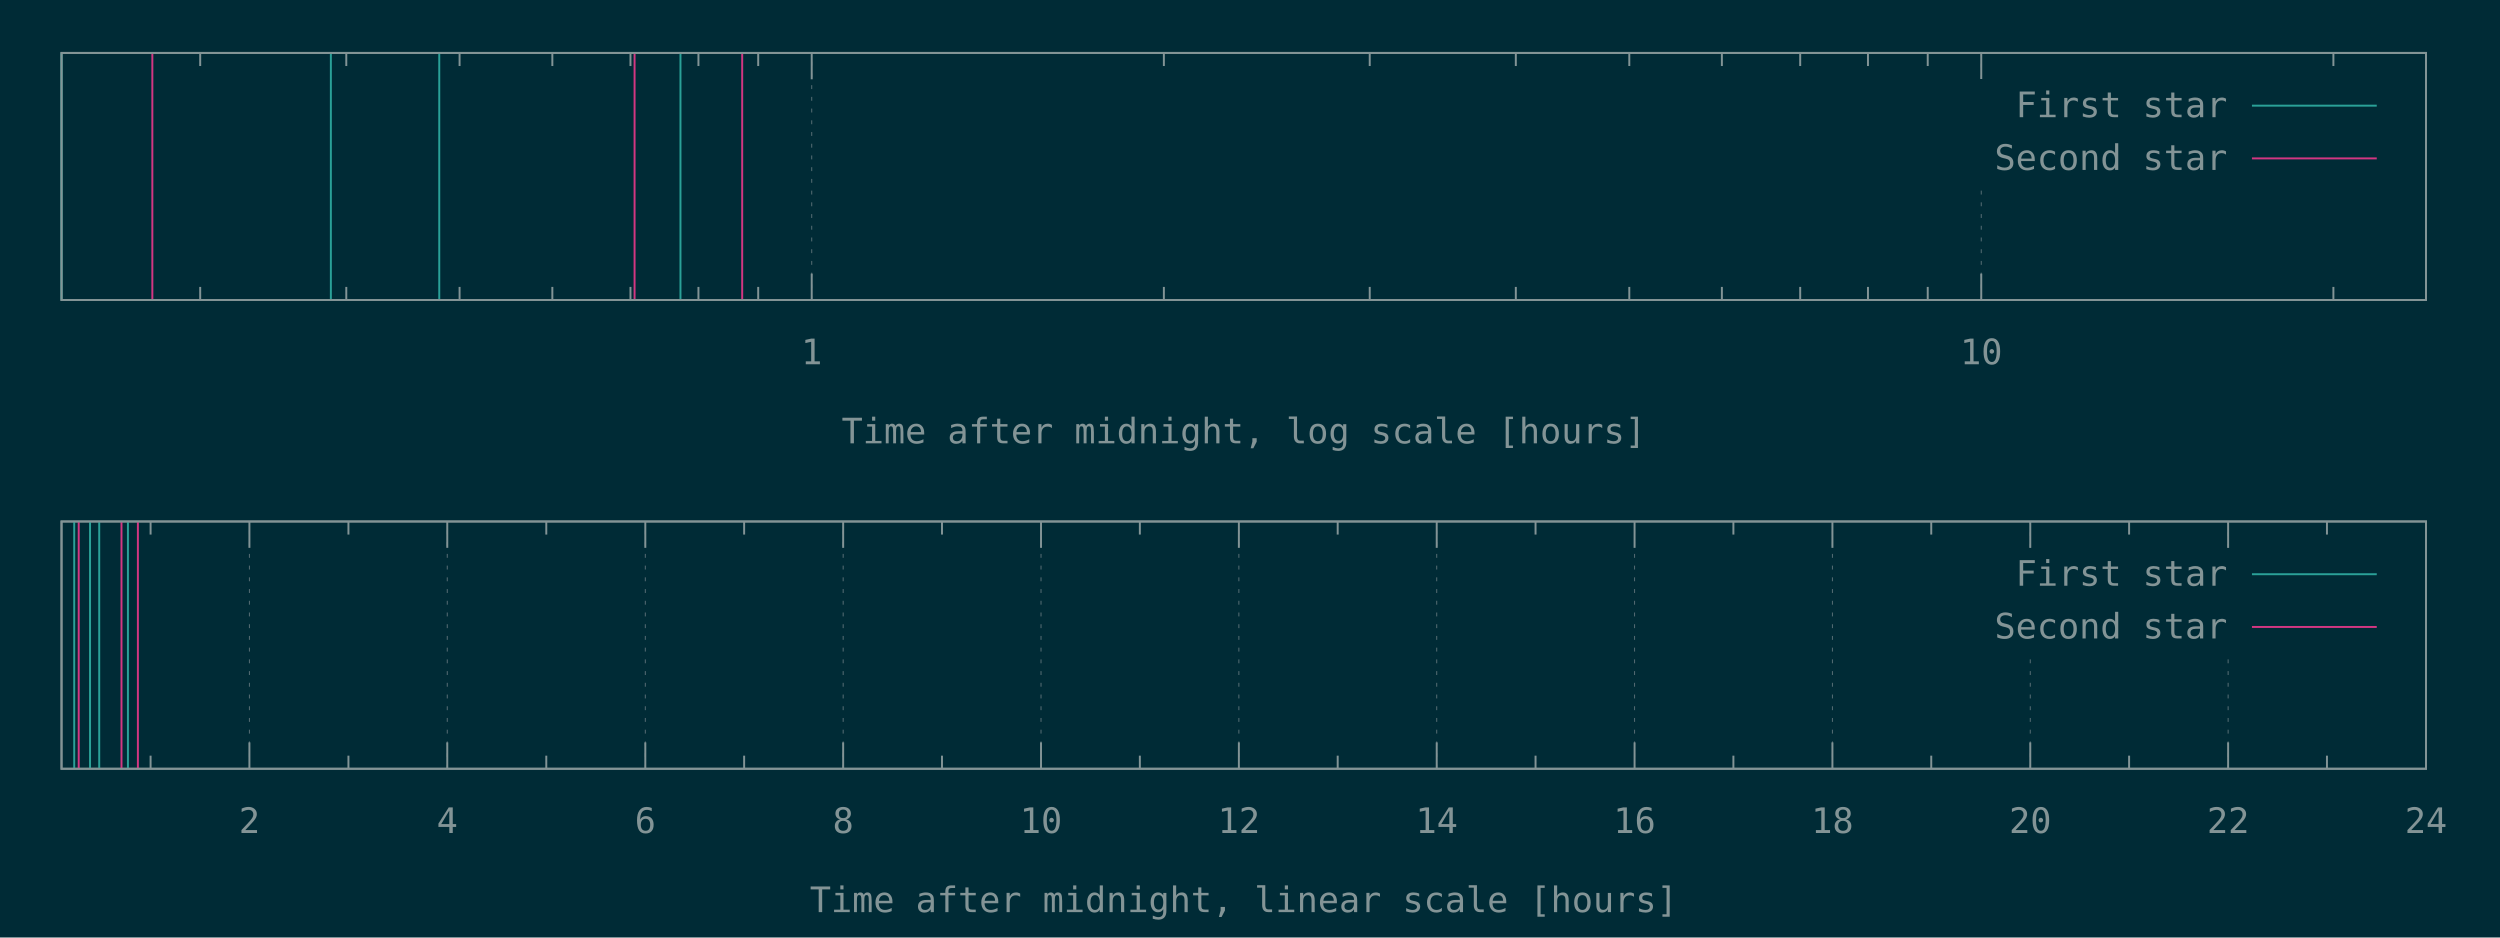
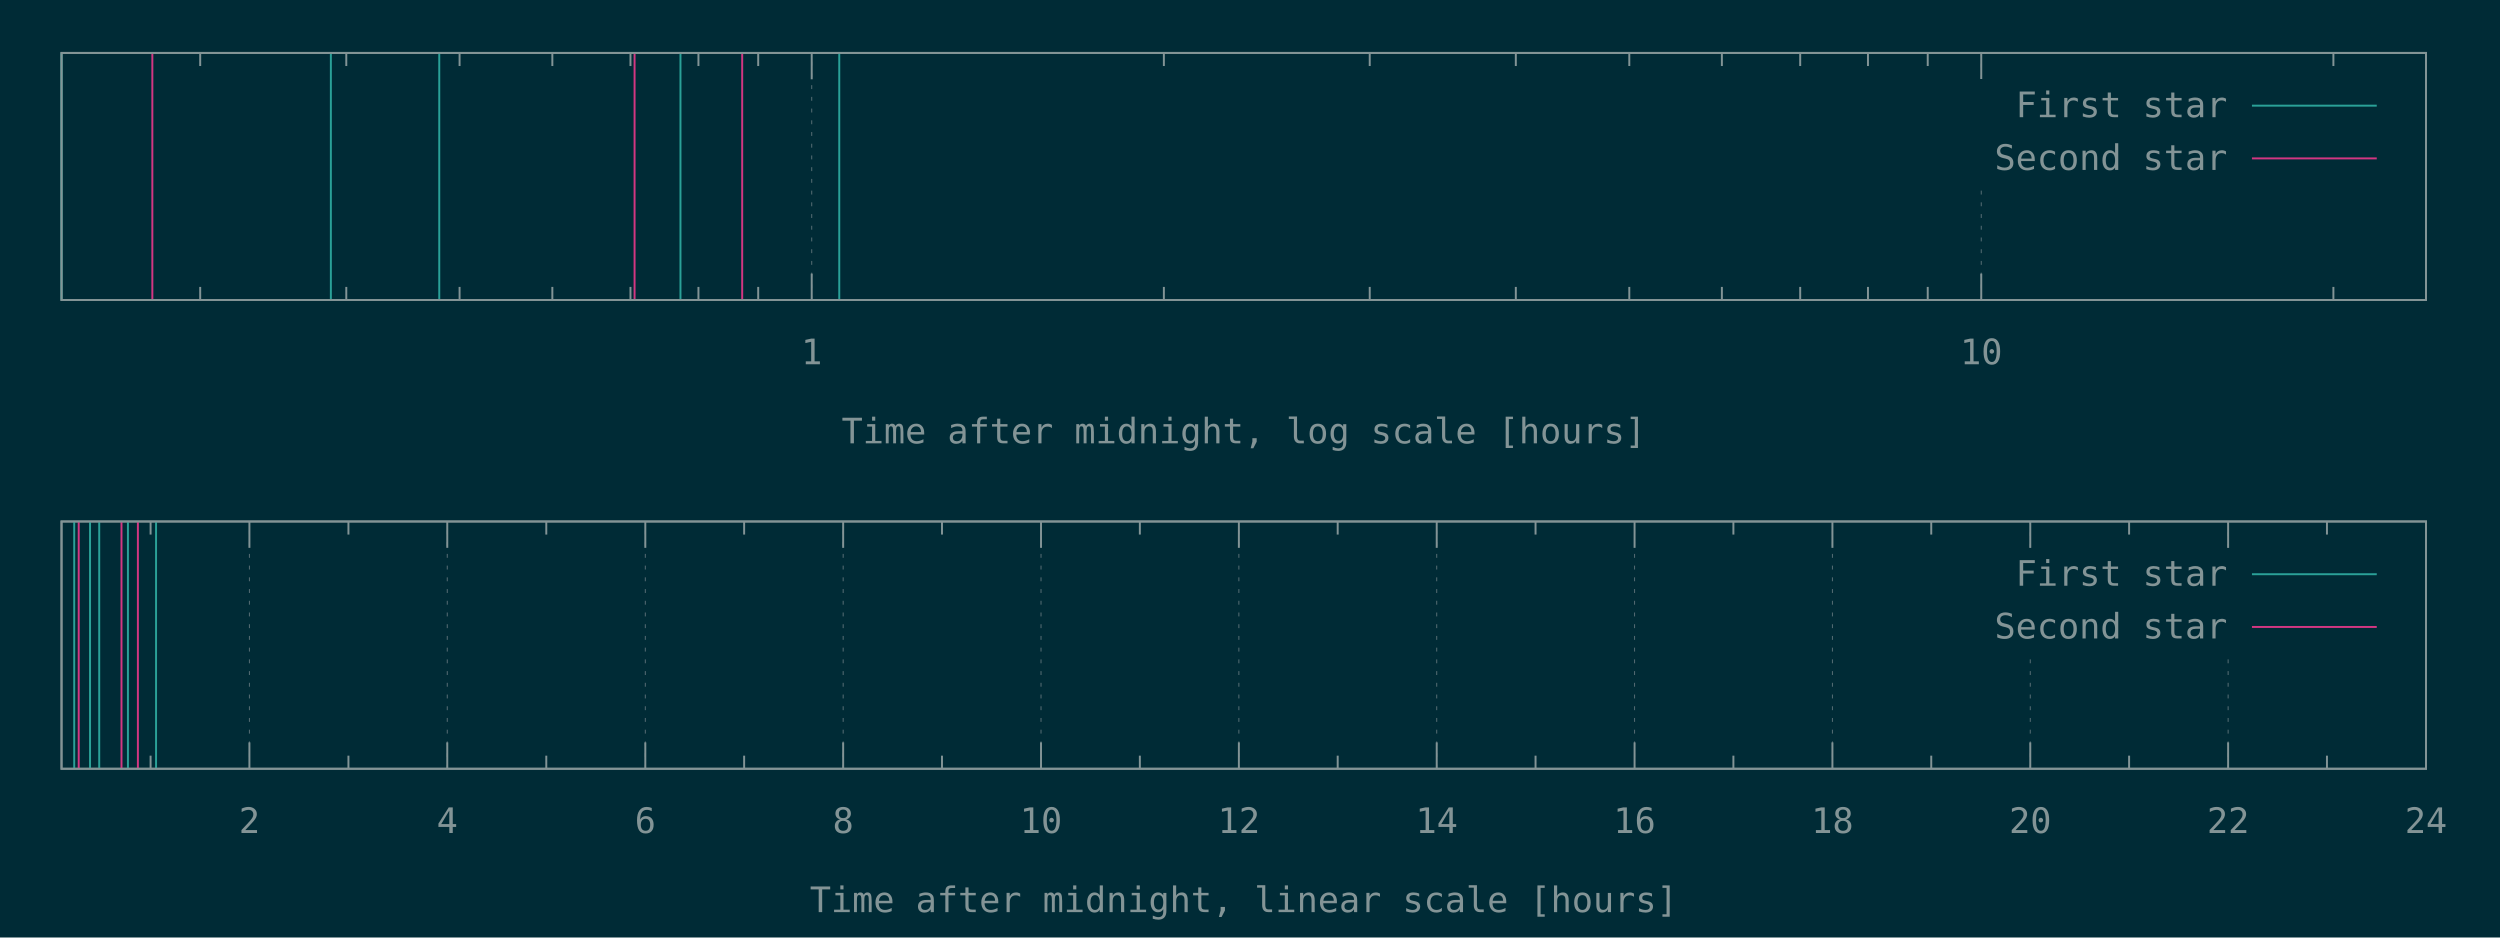
<svg xmlns="http://www.w3.org/2000/svg" xmlns:xlink="http://www.w3.org/1999/xlink" width="1280" height="480" viewBox="0 0 1280 480">
  <g id="gnuplot_canvas">
    <rect x="0" y="0" width="1280" height="480" fill="#002b36" />
    <defs>
      <circle id="gpDot" r="0.5" stroke-width="0.5" />
      <path id="gpPt0" stroke-width="0.148" stroke="currentColor" d="M-1,0 h2 M0,-1 v2" />
      <path id="gpPt1" stroke-width="0.148" stroke="currentColor" d="M-1,-1 L1,1 M1,-1 L-1,1" />
      <path id="gpPt2" stroke-width="0.148" stroke="currentColor" d="M-1,0 L1,0 M0,-1 L0,1 M-1,-1 L1,1 M-1,1 L1,-1" />
      <rect id="gpPt3" stroke-width="0.148" stroke="currentColor" x="-1" y="-1" width="2" height="2" />
      <rect id="gpPt4" stroke-width="0.148" stroke="currentColor" fill="currentColor" x="-1" y="-1" width="2" height="2" />
      <circle id="gpPt5" stroke-width="0.148" stroke="currentColor" cx="0" cy="0" r="1" />
      <use xlink:href="#gpPt5" id="gpPt6" fill="currentColor" stroke="none" />
      <path id="gpPt7" stroke-width="0.148" stroke="currentColor" d="M0,-1.33 L-1.33,0.67 L1.33,0.67 z" />
      <use xlink:href="#gpPt7" id="gpPt8" fill="currentColor" stroke="none" />
      <use xlink:href="#gpPt7" id="gpPt9" stroke="currentColor" transform="rotate(180)" />
      <use xlink:href="#gpPt9" id="gpPt10" fill="currentColor" stroke="none" />
      <use xlink:href="#gpPt3" id="gpPt11" stroke="currentColor" transform="rotate(45)" />
      <use xlink:href="#gpPt11" id="gpPt12" fill="currentColor" stroke="none" />
      <path id="gpPt13" stroke-width="0.148" stroke="currentColor" d="M0,1.330 L1.265,0.411 L0.782,-1.067 L-0.782,-1.076 L-1.265,0.411 z" />
      <use xlink:href="#gpPt13" id="gpPt14" fill="currentColor" stroke="none" />
      <filter id="textbox" filterUnits="objectBoundingBox" x="0" y="0" height="1" width="1">
        <feFlood flood-color="#002B36" flood-opacity="1" result="bgnd" />
        <feComposite in="SourceGraphic" in2="bgnd" operator="atop" />
      </filter>
      <filter id="greybox" filterUnits="objectBoundingBox" x="0" y="0" height="1" width="1">
        <feFlood flood-color="lightgrey" flood-opacity="1" result="grey" />
        <feComposite in="SourceGraphic" in2="grey" operator="atop" />
      </filter>
    </defs>
    <g fill="none" color="#002B36" stroke="currentColor" stroke-width="1.00" stroke-linecap="butt" stroke-linejoin="miter">
</g>
    <g fill="none" color="black" stroke="currentColor" stroke-width="1.00" stroke-linecap="butt" stroke-linejoin="miter">
      <path stroke="rgb(131, 148, 150)" d="M102.5,153.6 L102.5,146.9 M102.5,27.1 L102.5,33.8 M177.3,153.6 L177.3,146.9 M177.3,27.1 L177.3,33.8   M235.3,153.6 L235.3,146.9 M235.3,27.1 L235.3,33.8 M282.8,153.6 L282.8,146.9 M282.8,27.1 L282.8,33.8   M322.8,153.6 L322.8,146.9 M322.8,27.1 L322.8,33.8 M357.6,153.6 L357.6,146.9 M357.6,27.1 L357.6,33.8   M388.2,153.6 L388.2,146.9 M388.2,27.1 L388.2,33.8  " />
    </g>
    <g fill="none" color="black" stroke="rgb(131, 148, 150)" stroke-width="0.50" stroke-linecap="butt" stroke-linejoin="miter">
</g>
    <g fill="none" color="gray" stroke="currentColor" stroke-width="0.50" stroke-linecap="butt" stroke-linejoin="miter">
      <path stroke="rgb( 88, 110, 117)" stroke-dasharray="2,4" class="gridline" d="M415.6,153.6 L415.6,27.1  " />
    </g>
    <g fill="none" color="gray" stroke="rgb( 88, 110, 117)" stroke-width="1.00" stroke-linecap="butt" stroke-linejoin="miter">
</g>
    <g fill="none" color="black" stroke="currentColor" stroke-width="1.00" stroke-linecap="butt" stroke-linejoin="miter">
      <path stroke="rgb(131, 148, 150)" d="M415.6,153.6 L415.6,140.1 M415.6,27.1 L415.6,40.6  " />
      <g transform="translate(415.6,186.5)" stroke="none" fill="rgb(131,148,150)" font-family="Inconsolata" font-size="18.00" text-anchor="middle">
        <text>
          <tspan font-family="Inconsolata"> 1</tspan>
        </text>
      </g>
    </g>
    <g fill="none" color="black" stroke="currentColor" stroke-width="1.00" stroke-linecap="butt" stroke-linejoin="miter">
      <path stroke="rgb(131, 148, 150)" d="M595.9,153.6 L595.9,146.9 M595.9,27.1 L595.9,33.8 M701.3,153.6 L701.3,146.9 M701.3,27.1 L701.3,33.8   M776.1,153.6 L776.1,146.9 M776.1,27.1 L776.1,33.8 M834.2,153.6 L834.2,146.9 M834.2,27.1 L834.2,33.8   M881.6,153.6 L881.6,146.9 M881.6,27.1 L881.6,33.8 M921.7,153.6 L921.7,146.9 M921.7,27.1 L921.7,33.8   M956.4,153.6 L956.4,146.9 M956.4,27.1 L956.4,33.8 M987.0,153.6 L987.0,146.9 M987.0,27.1 L987.0,33.8    " />
    </g>
    <g fill="none" color="black" stroke="rgb(131, 148, 150)" stroke-width="0.50" stroke-linecap="butt" stroke-linejoin="miter">
</g>
    <g fill="none" color="gray" stroke="currentColor" stroke-width="0.50" stroke-linecap="butt" stroke-linejoin="miter">
      <path stroke="rgb( 88, 110, 117)" stroke-dasharray="2,4" class="gridline" d="M1014.4,153.6 L1014.4,94.6 M1014.4,40.6 L1014.4,27.1  " />
    </g>
    <g fill="none" color="gray" stroke="rgb( 88, 110, 117)" stroke-width="1.00" stroke-linecap="butt" stroke-linejoin="miter">
</g>
    <g fill="none" color="black" stroke="currentColor" stroke-width="1.00" stroke-linecap="butt" stroke-linejoin="miter">
      <path stroke="rgb(131, 148, 150)" d="M1014.4,153.6 L1014.4,140.1 M1014.4,27.1 L1014.4,40.6  " />
      <g transform="translate(1014.4,186.5)" stroke="none" fill="rgb(131,148,150)" font-family="Inconsolata" font-size="18.00" text-anchor="middle">
        <text>
          <tspan font-family="Inconsolata"> 10</tspan>
        </text>
      </g>
    </g>
    <g fill="none" color="black" stroke="currentColor" stroke-width="1.00" stroke-linecap="butt" stroke-linejoin="miter">
      <path stroke="rgb(131, 148, 150)" d="M1194.7,153.6 L1194.7,146.9 M1194.7,27.1 L1194.7,33.8  " />
    </g>
    <g fill="none" color="black" stroke="currentColor" stroke-width="1.00" stroke-linecap="butt" stroke-linejoin="miter">
      <path stroke="rgb(131, 148, 150)" d="M31.5,27.1 L31.5,153.6 L1242.1,153.6 L1242.1,27.1 L31.5,27.1 Z  " />
    </g>
    <g fill="none" color="black" stroke="currentColor" stroke-width="1.00" stroke-linecap="butt" stroke-linejoin="miter">
      <g transform="translate(636.8,227.0)" stroke="none" fill="rgb(131,148,150)" font-family="Inconsolata" font-size="18.00" text-anchor="middle">
        <text>
          <tspan font-family="Inconsolata">Time after midnight, log scale [hours]</tspan>
        </text>
      </g>
    </g>
    <g fill="none" color="black" stroke="currentColor" stroke-width="1.00" stroke-linecap="butt" stroke-linejoin="miter">
</g>
    <g id="gnuplot_plot_1a">
      <g fill="none" color="black" stroke="currentColor" stroke-width="1.00" stroke-linecap="butt" stroke-linejoin="miter">
-         <path stroke="rgb( 42, 161, 152)" d="M31.5,153.6 L31.5,27.1 M169.4,153.6 L169.4,27.1 M224.9,153.6 L224.9,27.1 M348.4,153.6 L348.4,27.1    " />
+         <path stroke="rgb( 42, 161, 152)" d="M31.5,153.6 L31.5,27.1 M169.4,153.6 L169.4,27.1 M224.9,153.6 L224.9,27.1 M348.4,153.6 L348.4,27.1   M429.7,153.6 L429.7,27.1  " />
      </g>
    </g>
    <g id="gnuplot_plot_2a">
      <g fill="none" color="black" stroke="currentColor" stroke-width="1.00" stroke-linecap="butt" stroke-linejoin="miter">
        <path stroke="rgb(211,  54, 130)" d="M78.0,153.6 L78.0,27.1 M324.9,153.6 L324.9,27.1 M380.0,153.6 L380.0,27.1  " />
      </g>
    </g>
    <g stroke="none" shape-rendering="crispEdges">
      <polygon fill="#002B36" points="1001.8,94.6 1229.5,94.6 1229.5,40.6 1001.8,40.6 " />
    </g>
    <g id="gnuplot_plot_1a">
      <g fill="none" color="black" stroke="currentColor" stroke-width="1.00" stroke-linecap="butt" stroke-linejoin="miter">
        <g transform="translate(1140.4,60.0)" stroke="none" fill="rgb(131,148,150)" font-family="Inconsolata" font-size="18.00" text-anchor="end">
          <text>
            <tspan font-family="Inconsolata">First star</tspan>
          </text>
        </g>
      </g>
      <g fill="none" color="black" stroke="currentColor" stroke-width="1.00" stroke-linecap="butt" stroke-linejoin="miter">
        <path stroke="rgb( 42, 161, 152)" d="M1153.0,54.1 L1216.9,54.1  " />
      </g>
    </g>
    <g id="gnuplot_plot_2a">
      <g fill="none" color="black" stroke="currentColor" stroke-width="1.00" stroke-linecap="butt" stroke-linejoin="miter">
        <g transform="translate(1140.4,87.0)" stroke="none" fill="rgb(131,148,150)" font-family="Inconsolata" font-size="18.00" text-anchor="end">
          <text>
            <tspan font-family="Inconsolata">Second star</tspan>
          </text>
        </g>
      </g>
      <g fill="none" color="black" stroke="currentColor" stroke-width="1.00" stroke-linecap="butt" stroke-linejoin="miter">
        <path stroke="rgb(211,  54, 130)" d="M1153.0,81.1 L1216.9,81.1  " />
      </g>
    </g>
    <g fill="none" color="#002B36" stroke="rgb(211,  54, 130)" stroke-width="2.00" stroke-linecap="butt" stroke-linejoin="miter">
</g>
    <g fill="none" color="black" stroke="currentColor" stroke-width="2.00" stroke-linecap="butt" stroke-linejoin="miter">
</g>
    <g fill="none" color="black" stroke="black" stroke-width="1.00" stroke-linecap="butt" stroke-linejoin="miter">
</g>
    <g fill="none" color="black" stroke="currentColor" stroke-width="1.00" stroke-linecap="butt" stroke-linejoin="miter">
      <path stroke="rgb(131, 148, 150)" d="M31.5,27.1 L31.5,153.6 L1242.1,153.6 L1242.1,27.1 L31.5,27.1 Z  " />
    </g>
    <g fill="none" color="black" stroke="currentColor" stroke-width="1.00" stroke-linecap="butt" stroke-linejoin="miter">
</g>
    <g fill="none" color="black" stroke="currentColor" stroke-width="1.00" stroke-linecap="butt" stroke-linejoin="miter">
      <path stroke="rgb(131, 148, 150)" d="M77.1,393.6 L77.1,386.9 M77.1,267.0 L77.1,273.7  " />
    </g>
    <g fill="none" color="black" stroke="rgb(131, 148, 150)" stroke-width="0.50" stroke-linecap="butt" stroke-linejoin="miter">
</g>
    <g fill="none" color="gray" stroke="currentColor" stroke-width="0.50" stroke-linecap="butt" stroke-linejoin="miter">
      <path stroke="rgb( 88, 110, 117)" stroke-dasharray="2,4" class="gridline" d="M127.7,393.6 L127.7,267.0  " />
    </g>
    <g fill="none" color="gray" stroke="rgb( 88, 110, 117)" stroke-width="1.00" stroke-linecap="butt" stroke-linejoin="miter">
</g>
    <g fill="none" color="black" stroke="currentColor" stroke-width="1.00" stroke-linecap="butt" stroke-linejoin="miter">
      <path stroke="rgb(131, 148, 150)" d="M127.7,393.6 L127.7,380.1 M127.7,267.0 L127.7,280.5  " />
      <g transform="translate(127.7,426.5)" stroke="none" fill="rgb(131,148,150)" font-family="Inconsolata" font-size="18.00" text-anchor="middle">
        <text>
          <tspan font-family="Inconsolata"> 2</tspan>
        </text>
      </g>
    </g>
    <g fill="none" color="black" stroke="currentColor" stroke-width="1.00" stroke-linecap="butt" stroke-linejoin="miter">
      <path stroke="rgb(131, 148, 150)" d="M178.4,393.6 L178.4,386.9 M178.4,267.0 L178.4,273.7  " />
    </g>
    <g fill="none" color="black" stroke="rgb(131, 148, 150)" stroke-width="0.50" stroke-linecap="butt" stroke-linejoin="miter">
</g>
    <g fill="none" color="gray" stroke="currentColor" stroke-width="0.50" stroke-linecap="butt" stroke-linejoin="miter">
      <path stroke="rgb( 88, 110, 117)" stroke-dasharray="2,4" class="gridline" d="M229.0,393.6 L229.0,267.0  " />
    </g>
    <g fill="none" color="gray" stroke="rgb( 88, 110, 117)" stroke-width="1.00" stroke-linecap="butt" stroke-linejoin="miter">
</g>
    <g fill="none" color="black" stroke="currentColor" stroke-width="1.00" stroke-linecap="butt" stroke-linejoin="miter">
      <path stroke="rgb(131, 148, 150)" d="M229.0,393.6 L229.0,380.1 M229.0,267.0 L229.0,280.5  " />
      <g transform="translate(229.0,426.5)" stroke="none" fill="rgb(131,148,150)" font-family="Inconsolata" font-size="18.00" text-anchor="middle">
        <text>
          <tspan font-family="Inconsolata"> 4</tspan>
        </text>
      </g>
    </g>
    <g fill="none" color="black" stroke="currentColor" stroke-width="1.00" stroke-linecap="butt" stroke-linejoin="miter">
      <path stroke="rgb(131, 148, 150)" d="M279.7,393.6 L279.7,386.9 M279.7,267.0 L279.7,273.7  " />
    </g>
    <g fill="none" color="black" stroke="rgb(131, 148, 150)" stroke-width="0.50" stroke-linecap="butt" stroke-linejoin="miter">
</g>
    <g fill="none" color="gray" stroke="currentColor" stroke-width="0.50" stroke-linecap="butt" stroke-linejoin="miter">
      <path stroke="rgb( 88, 110, 117)" stroke-dasharray="2,4" class="gridline" d="M330.4,393.6 L330.4,267.0  " />
    </g>
    <g fill="none" color="gray" stroke="rgb( 88, 110, 117)" stroke-width="1.00" stroke-linecap="butt" stroke-linejoin="miter">
</g>
    <g fill="none" color="black" stroke="currentColor" stroke-width="1.00" stroke-linecap="butt" stroke-linejoin="miter">
      <path stroke="rgb(131, 148, 150)" d="M330.4,393.6 L330.4,380.1 M330.4,267.0 L330.4,280.5  " />
      <g transform="translate(330.4,426.5)" stroke="none" fill="rgb(131,148,150)" font-family="Inconsolata" font-size="18.00" text-anchor="middle">
        <text>
          <tspan font-family="Inconsolata"> 6</tspan>
        </text>
      </g>
    </g>
    <g fill="none" color="black" stroke="currentColor" stroke-width="1.00" stroke-linecap="butt" stroke-linejoin="miter">
      <path stroke="rgb(131, 148, 150)" d="M381.0,393.6 L381.0,386.9 M381.0,267.0 L381.0,273.7  " />
    </g>
    <g fill="none" color="black" stroke="rgb(131, 148, 150)" stroke-width="0.50" stroke-linecap="butt" stroke-linejoin="miter">
</g>
    <g fill="none" color="gray" stroke="currentColor" stroke-width="0.50" stroke-linecap="butt" stroke-linejoin="miter">
      <path stroke="rgb( 88, 110, 117)" stroke-dasharray="2,4" class="gridline" d="M431.7,393.6 L431.7,267.0  " />
    </g>
    <g fill="none" color="gray" stroke="rgb( 88, 110, 117)" stroke-width="1.00" stroke-linecap="butt" stroke-linejoin="miter">
</g>
    <g fill="none" color="black" stroke="currentColor" stroke-width="1.00" stroke-linecap="butt" stroke-linejoin="miter">
      <path stroke="rgb(131, 148, 150)" d="M431.7,393.6 L431.7,380.1 M431.7,267.0 L431.7,280.5  " />
      <g transform="translate(431.7,426.5)" stroke="none" fill="rgb(131,148,150)" font-family="Inconsolata" font-size="18.00" text-anchor="middle">
        <text>
          <tspan font-family="Inconsolata"> 8</tspan>
        </text>
      </g>
    </g>
    <g fill="none" color="black" stroke="currentColor" stroke-width="1.00" stroke-linecap="butt" stroke-linejoin="miter">
      <path stroke="rgb(131, 148, 150)" d="M482.3,393.6 L482.3,386.9 M482.3,267.0 L482.3,273.7  " />
    </g>
    <g fill="none" color="black" stroke="rgb(131, 148, 150)" stroke-width="0.50" stroke-linecap="butt" stroke-linejoin="miter">
</g>
    <g fill="none" color="gray" stroke="currentColor" stroke-width="0.50" stroke-linecap="butt" stroke-linejoin="miter">
      <path stroke="rgb( 88, 110, 117)" stroke-dasharray="2,4" class="gridline" d="M533.0,393.6 L533.0,267.0  " />
    </g>
    <g fill="none" color="gray" stroke="rgb( 88, 110, 117)" stroke-width="1.00" stroke-linecap="butt" stroke-linejoin="miter">
</g>
    <g fill="none" color="black" stroke="currentColor" stroke-width="1.00" stroke-linecap="butt" stroke-linejoin="miter">
      <path stroke="rgb(131, 148, 150)" d="M533.0,393.6 L533.0,380.1 M533.0,267.0 L533.0,280.5  " />
      <g transform="translate(533.0,426.5)" stroke="none" fill="rgb(131,148,150)" font-family="Inconsolata" font-size="18.00" text-anchor="middle">
        <text>
          <tspan font-family="Inconsolata"> 10</tspan>
        </text>
      </g>
    </g>
    <g fill="none" color="black" stroke="currentColor" stroke-width="1.00" stroke-linecap="butt" stroke-linejoin="miter">
      <path stroke="rgb(131, 148, 150)" d="M583.6,393.6 L583.6,386.9 M583.6,267.0 L583.6,273.7  " />
    </g>
    <g fill="none" color="black" stroke="rgb(131, 148, 150)" stroke-width="0.50" stroke-linecap="butt" stroke-linejoin="miter">
</g>
    <g fill="none" color="gray" stroke="currentColor" stroke-width="0.50" stroke-linecap="butt" stroke-linejoin="miter">
      <path stroke="rgb( 88, 110, 117)" stroke-dasharray="2,4" class="gridline" d="M634.3,393.6 L634.3,267.0  " />
    </g>
    <g fill="none" color="gray" stroke="rgb( 88, 110, 117)" stroke-width="1.00" stroke-linecap="butt" stroke-linejoin="miter">
</g>
    <g fill="none" color="black" stroke="currentColor" stroke-width="1.00" stroke-linecap="butt" stroke-linejoin="miter">
      <path stroke="rgb(131, 148, 150)" d="M634.3,393.6 L634.3,380.1 M634.3,267.0 L634.3,280.5  " />
      <g transform="translate(634.3,426.5)" stroke="none" fill="rgb(131,148,150)" font-family="Inconsolata" font-size="18.00" text-anchor="middle">
        <text>
          <tspan font-family="Inconsolata"> 12</tspan>
        </text>
      </g>
    </g>
    <g fill="none" color="black" stroke="currentColor" stroke-width="1.00" stroke-linecap="butt" stroke-linejoin="miter">
      <path stroke="rgb(131, 148, 150)" d="M684.9,393.6 L684.9,386.9 M684.9,267.0 L684.9,273.7  " />
    </g>
    <g fill="none" color="black" stroke="rgb(131, 148, 150)" stroke-width="0.50" stroke-linecap="butt" stroke-linejoin="miter">
</g>
    <g fill="none" color="gray" stroke="currentColor" stroke-width="0.50" stroke-linecap="butt" stroke-linejoin="miter">
      <path stroke="rgb( 88, 110, 117)" stroke-dasharray="2,4" class="gridline" d="M735.6,393.6 L735.6,267.0  " />
    </g>
    <g fill="none" color="gray" stroke="rgb( 88, 110, 117)" stroke-width="1.00" stroke-linecap="butt" stroke-linejoin="miter">
</g>
    <g fill="none" color="black" stroke="currentColor" stroke-width="1.00" stroke-linecap="butt" stroke-linejoin="miter">
      <path stroke="rgb(131, 148, 150)" d="M735.6,393.6 L735.6,380.1 M735.6,267.0 L735.6,280.5  " />
      <g transform="translate(735.6,426.5)" stroke="none" fill="rgb(131,148,150)" font-family="Inconsolata" font-size="18.00" text-anchor="middle">
        <text>
          <tspan font-family="Inconsolata"> 14</tspan>
        </text>
      </g>
    </g>
    <g fill="none" color="black" stroke="currentColor" stroke-width="1.00" stroke-linecap="butt" stroke-linejoin="miter">
      <path stroke="rgb(131, 148, 150)" d="M786.2,393.6 L786.2,386.9 M786.2,267.0 L786.2,273.7  " />
    </g>
    <g fill="none" color="black" stroke="rgb(131, 148, 150)" stroke-width="0.50" stroke-linecap="butt" stroke-linejoin="miter">
</g>
    <g fill="none" color="gray" stroke="currentColor" stroke-width="0.50" stroke-linecap="butt" stroke-linejoin="miter">
      <path stroke="rgb( 88, 110, 117)" stroke-dasharray="2,4" class="gridline" d="M836.9,393.6 L836.9,267.0  " />
    </g>
    <g fill="none" color="gray" stroke="rgb( 88, 110, 117)" stroke-width="1.00" stroke-linecap="butt" stroke-linejoin="miter">
</g>
    <g fill="none" color="black" stroke="currentColor" stroke-width="1.00" stroke-linecap="butt" stroke-linejoin="miter">
      <path stroke="rgb(131, 148, 150)" d="M836.9,393.6 L836.9,380.1 M836.9,267.0 L836.9,280.5  " />
      <g transform="translate(836.9,426.5)" stroke="none" fill="rgb(131,148,150)" font-family="Inconsolata" font-size="18.00" text-anchor="middle">
        <text>
          <tspan font-family="Inconsolata"> 16</tspan>
        </text>
      </g>
    </g>
    <g fill="none" color="black" stroke="currentColor" stroke-width="1.00" stroke-linecap="butt" stroke-linejoin="miter">
      <path stroke="rgb(131, 148, 150)" d="M887.5,393.6 L887.5,386.9 M887.5,267.0 L887.5,273.7  " />
    </g>
    <g fill="none" color="black" stroke="rgb(131, 148, 150)" stroke-width="0.50" stroke-linecap="butt" stroke-linejoin="miter">
</g>
    <g fill="none" color="gray" stroke="currentColor" stroke-width="0.50" stroke-linecap="butt" stroke-linejoin="miter">
      <path stroke="rgb( 88, 110, 117)" stroke-dasharray="2,4" class="gridline" d="M938.2,393.6 L938.2,267.0  " />
    </g>
    <g fill="none" color="gray" stroke="rgb( 88, 110, 117)" stroke-width="1.00" stroke-linecap="butt" stroke-linejoin="miter">
</g>
    <g fill="none" color="black" stroke="currentColor" stroke-width="1.00" stroke-linecap="butt" stroke-linejoin="miter">
      <path stroke="rgb(131, 148, 150)" d="M938.2,393.6 L938.2,380.1 M938.2,267.0 L938.2,280.5  " />
      <g transform="translate(938.2,426.5)" stroke="none" fill="rgb(131,148,150)" font-family="Inconsolata" font-size="18.00" text-anchor="middle">
        <text>
          <tspan font-family="Inconsolata"> 18</tspan>
        </text>
      </g>
    </g>
    <g fill="none" color="black" stroke="currentColor" stroke-width="1.00" stroke-linecap="butt" stroke-linejoin="miter">
      <path stroke="rgb(131, 148, 150)" d="M988.8,393.6 L988.8,386.9 M988.8,267.0 L988.8,273.7  " />
    </g>
    <g fill="none" color="black" stroke="rgb(131, 148, 150)" stroke-width="0.50" stroke-linecap="butt" stroke-linejoin="miter">
</g>
    <g fill="none" color="gray" stroke="currentColor" stroke-width="0.50" stroke-linecap="butt" stroke-linejoin="miter">
      <path stroke="rgb( 88, 110, 117)" stroke-dasharray="2,4" class="gridline" d="M1039.5,393.6 L1039.5,334.5 M1039.5,280.5 L1039.5,267.0  " />
    </g>
    <g fill="none" color="gray" stroke="rgb( 88, 110, 117)" stroke-width="1.00" stroke-linecap="butt" stroke-linejoin="miter">
</g>
    <g fill="none" color="black" stroke="currentColor" stroke-width="1.00" stroke-linecap="butt" stroke-linejoin="miter">
      <path stroke="rgb(131, 148, 150)" d="M1039.5,393.6 L1039.5,380.1 M1039.5,267.0 L1039.5,280.5  " />
      <g transform="translate(1039.5,426.5)" stroke="none" fill="rgb(131,148,150)" font-family="Inconsolata" font-size="18.00" text-anchor="middle">
        <text>
          <tspan font-family="Inconsolata"> 20</tspan>
        </text>
      </g>
    </g>
    <g fill="none" color="black" stroke="currentColor" stroke-width="1.00" stroke-linecap="butt" stroke-linejoin="miter">
      <path stroke="rgb(131, 148, 150)" d="M1090.1,393.6 L1090.1,386.9 M1090.1,267.0 L1090.1,273.7  " />
    </g>
    <g fill="none" color="black" stroke="rgb(131, 148, 150)" stroke-width="0.50" stroke-linecap="butt" stroke-linejoin="miter">
</g>
    <g fill="none" color="gray" stroke="currentColor" stroke-width="0.50" stroke-linecap="butt" stroke-linejoin="miter">
      <path stroke="rgb( 88, 110, 117)" stroke-dasharray="2,4" class="gridline" d="M1140.8,393.6 L1140.8,334.5 M1140.8,280.5 L1140.8,267.0  " />
    </g>
    <g fill="none" color="gray" stroke="rgb( 88, 110, 117)" stroke-width="1.00" stroke-linecap="butt" stroke-linejoin="miter">
</g>
    <g fill="none" color="black" stroke="currentColor" stroke-width="1.00" stroke-linecap="butt" stroke-linejoin="miter">
      <path stroke="rgb(131, 148, 150)" d="M1140.8,393.6 L1140.8,380.1 M1140.8,267.0 L1140.8,280.5  " />
      <g transform="translate(1140.8,426.5)" stroke="none" fill="rgb(131,148,150)" font-family="Inconsolata" font-size="18.00" text-anchor="middle">
        <text>
          <tspan font-family="Inconsolata"> 22</tspan>
        </text>
      </g>
    </g>
    <g fill="none" color="black" stroke="currentColor" stroke-width="1.00" stroke-linecap="butt" stroke-linejoin="miter">
      <path stroke="rgb(131, 148, 150)" d="M1191.4,393.6 L1191.4,386.9 M1191.4,267.0 L1191.4,273.7  " />
    </g>
    <g fill="none" color="black" stroke="rgb(131, 148, 150)" stroke-width="0.50" stroke-linecap="butt" stroke-linejoin="miter">
</g>
    <g fill="none" color="gray" stroke="currentColor" stroke-width="0.50" stroke-linecap="butt" stroke-linejoin="miter">
      <path stroke="rgb( 88, 110, 117)" stroke-dasharray="2,4" class="gridline" d="M1242.1,393.6 L1242.1,267.0  " />
    </g>
    <g fill="none" color="gray" stroke="rgb( 88, 110, 117)" stroke-width="1.00" stroke-linecap="butt" stroke-linejoin="miter">
</g>
    <g fill="none" color="black" stroke="currentColor" stroke-width="1.00" stroke-linecap="butt" stroke-linejoin="miter">
      <path stroke="rgb(131, 148, 150)" d="M1242.1,393.6 L1242.1,380.1 M1242.1,267.0 L1242.1,280.5  " />
      <g transform="translate(1242.1,426.5)" stroke="none" fill="rgb(131,148,150)" font-family="Inconsolata" font-size="18.00" text-anchor="middle">
        <text>
          <tspan font-family="Inconsolata"> 24</tspan>
        </text>
      </g>
    </g>
    <g fill="none" color="black" stroke="currentColor" stroke-width="1.00" stroke-linecap="butt" stroke-linejoin="miter">
</g>
    <g fill="none" color="black" stroke="currentColor" stroke-width="1.00" stroke-linecap="butt" stroke-linejoin="miter">
      <path stroke="rgb(131, 148, 150)" d="M31.5,267.0 L31.5,393.6 L1242.1,393.6 L1242.1,267.0 L31.5,267.0 Z  " />
    </g>
    <g fill="none" color="black" stroke="currentColor" stroke-width="1.00" stroke-linecap="butt" stroke-linejoin="miter">
      <g transform="translate(636.8,467.0)" stroke="none" fill="rgb(131,148,150)" font-family="Inconsolata" font-size="18.00" text-anchor="middle">
        <text>
          <tspan font-family="Inconsolata">Time after midnight, linear scale [hours]</tspan>
        </text>
      </g>
    </g>
    <g fill="none" color="black" stroke="currentColor" stroke-width="1.00" stroke-linecap="butt" stroke-linejoin="miter">
</g>
    <g id="gnuplot_plot_1b">
      <g fill="none" color="black" stroke="currentColor" stroke-width="1.00" stroke-linecap="butt" stroke-linejoin="miter">
-         <path stroke="rgb( 42, 161, 152)" d="M38.0,393.6 L38.0,267.0 M46.1,393.6 L46.1,267.0 M50.8,393.6 L50.8,267.0 M65.5,393.6 L65.5,267.0    " />
+         <path stroke="rgb( 42, 161, 152)" d="M38.0,393.6 L38.0,267.0 M46.1,393.6 L46.1,267.0 M50.8,393.6 L50.8,267.0 M65.5,393.6 L65.5,267.0   M79.9,393.6 L79.9,267.0  " />
      </g>
    </g>
    <g id="gnuplot_plot_2b">
      <g fill="none" color="black" stroke="currentColor" stroke-width="1.00" stroke-linecap="butt" stroke-linejoin="miter">
        <path stroke="rgb(211,  54, 130)" d="M40.3,393.6 L40.3,267.0 M62.2,393.6 L62.2,267.0 M70.6,393.6 L70.6,267.0  " />
      </g>
    </g>
    <g stroke="none" shape-rendering="crispEdges">
      <polygon fill="#002B36" points="1001.8,334.5 1229.5,334.5 1229.5,280.5 1001.8,280.5 " />
    </g>
    <g id="gnuplot_plot_1b">
      <g fill="none" color="black" stroke="currentColor" stroke-width="1.00" stroke-linecap="butt" stroke-linejoin="miter">
        <g transform="translate(1140.4,299.9)" stroke="none" fill="rgb(131,148,150)" font-family="Inconsolata" font-size="18.00" text-anchor="end">
          <text>
            <tspan font-family="Inconsolata">First star</tspan>
          </text>
        </g>
      </g>
      <g fill="none" color="black" stroke="currentColor" stroke-width="1.00" stroke-linecap="butt" stroke-linejoin="miter">
        <path stroke="rgb( 42, 161, 152)" d="M1153.0,294.0 L1216.9,294.0  " />
      </g>
    </g>
    <g id="gnuplot_plot_2b">
      <g fill="none" color="black" stroke="currentColor" stroke-width="1.00" stroke-linecap="butt" stroke-linejoin="miter">
        <g transform="translate(1140.4,326.9)" stroke="none" fill="rgb(131,148,150)" font-family="Inconsolata" font-size="18.00" text-anchor="end">
          <text>
            <tspan font-family="Inconsolata">Second star</tspan>
          </text>
        </g>
      </g>
      <g fill="none" color="black" stroke="currentColor" stroke-width="1.00" stroke-linecap="butt" stroke-linejoin="miter">
        <path stroke="rgb(211,  54, 130)" d="M1153.0,321.0 L1216.9,321.0  " />
      </g>
    </g>
    <g fill="none" color="#002B36" stroke="rgb(211,  54, 130)" stroke-width="2.00" stroke-linecap="butt" stroke-linejoin="miter">
</g>
    <g fill="none" color="black" stroke="currentColor" stroke-width="2.00" stroke-linecap="butt" stroke-linejoin="miter">
</g>
    <g fill="none" color="black" stroke="black" stroke-width="1.00" stroke-linecap="butt" stroke-linejoin="miter">
</g>
    <g fill="none" color="black" stroke="currentColor" stroke-width="1.00" stroke-linecap="butt" stroke-linejoin="miter">
      <path stroke="rgb(131, 148, 150)" d="M31.5,267.0 L31.5,393.6 L1242.1,393.6 L1242.1,267.0 L31.5,267.0 Z  " />
    </g>
    <g fill="none" color="black" stroke="currentColor" stroke-width="1.00" stroke-linecap="butt" stroke-linejoin="miter">
</g>
  </g>
</svg>
